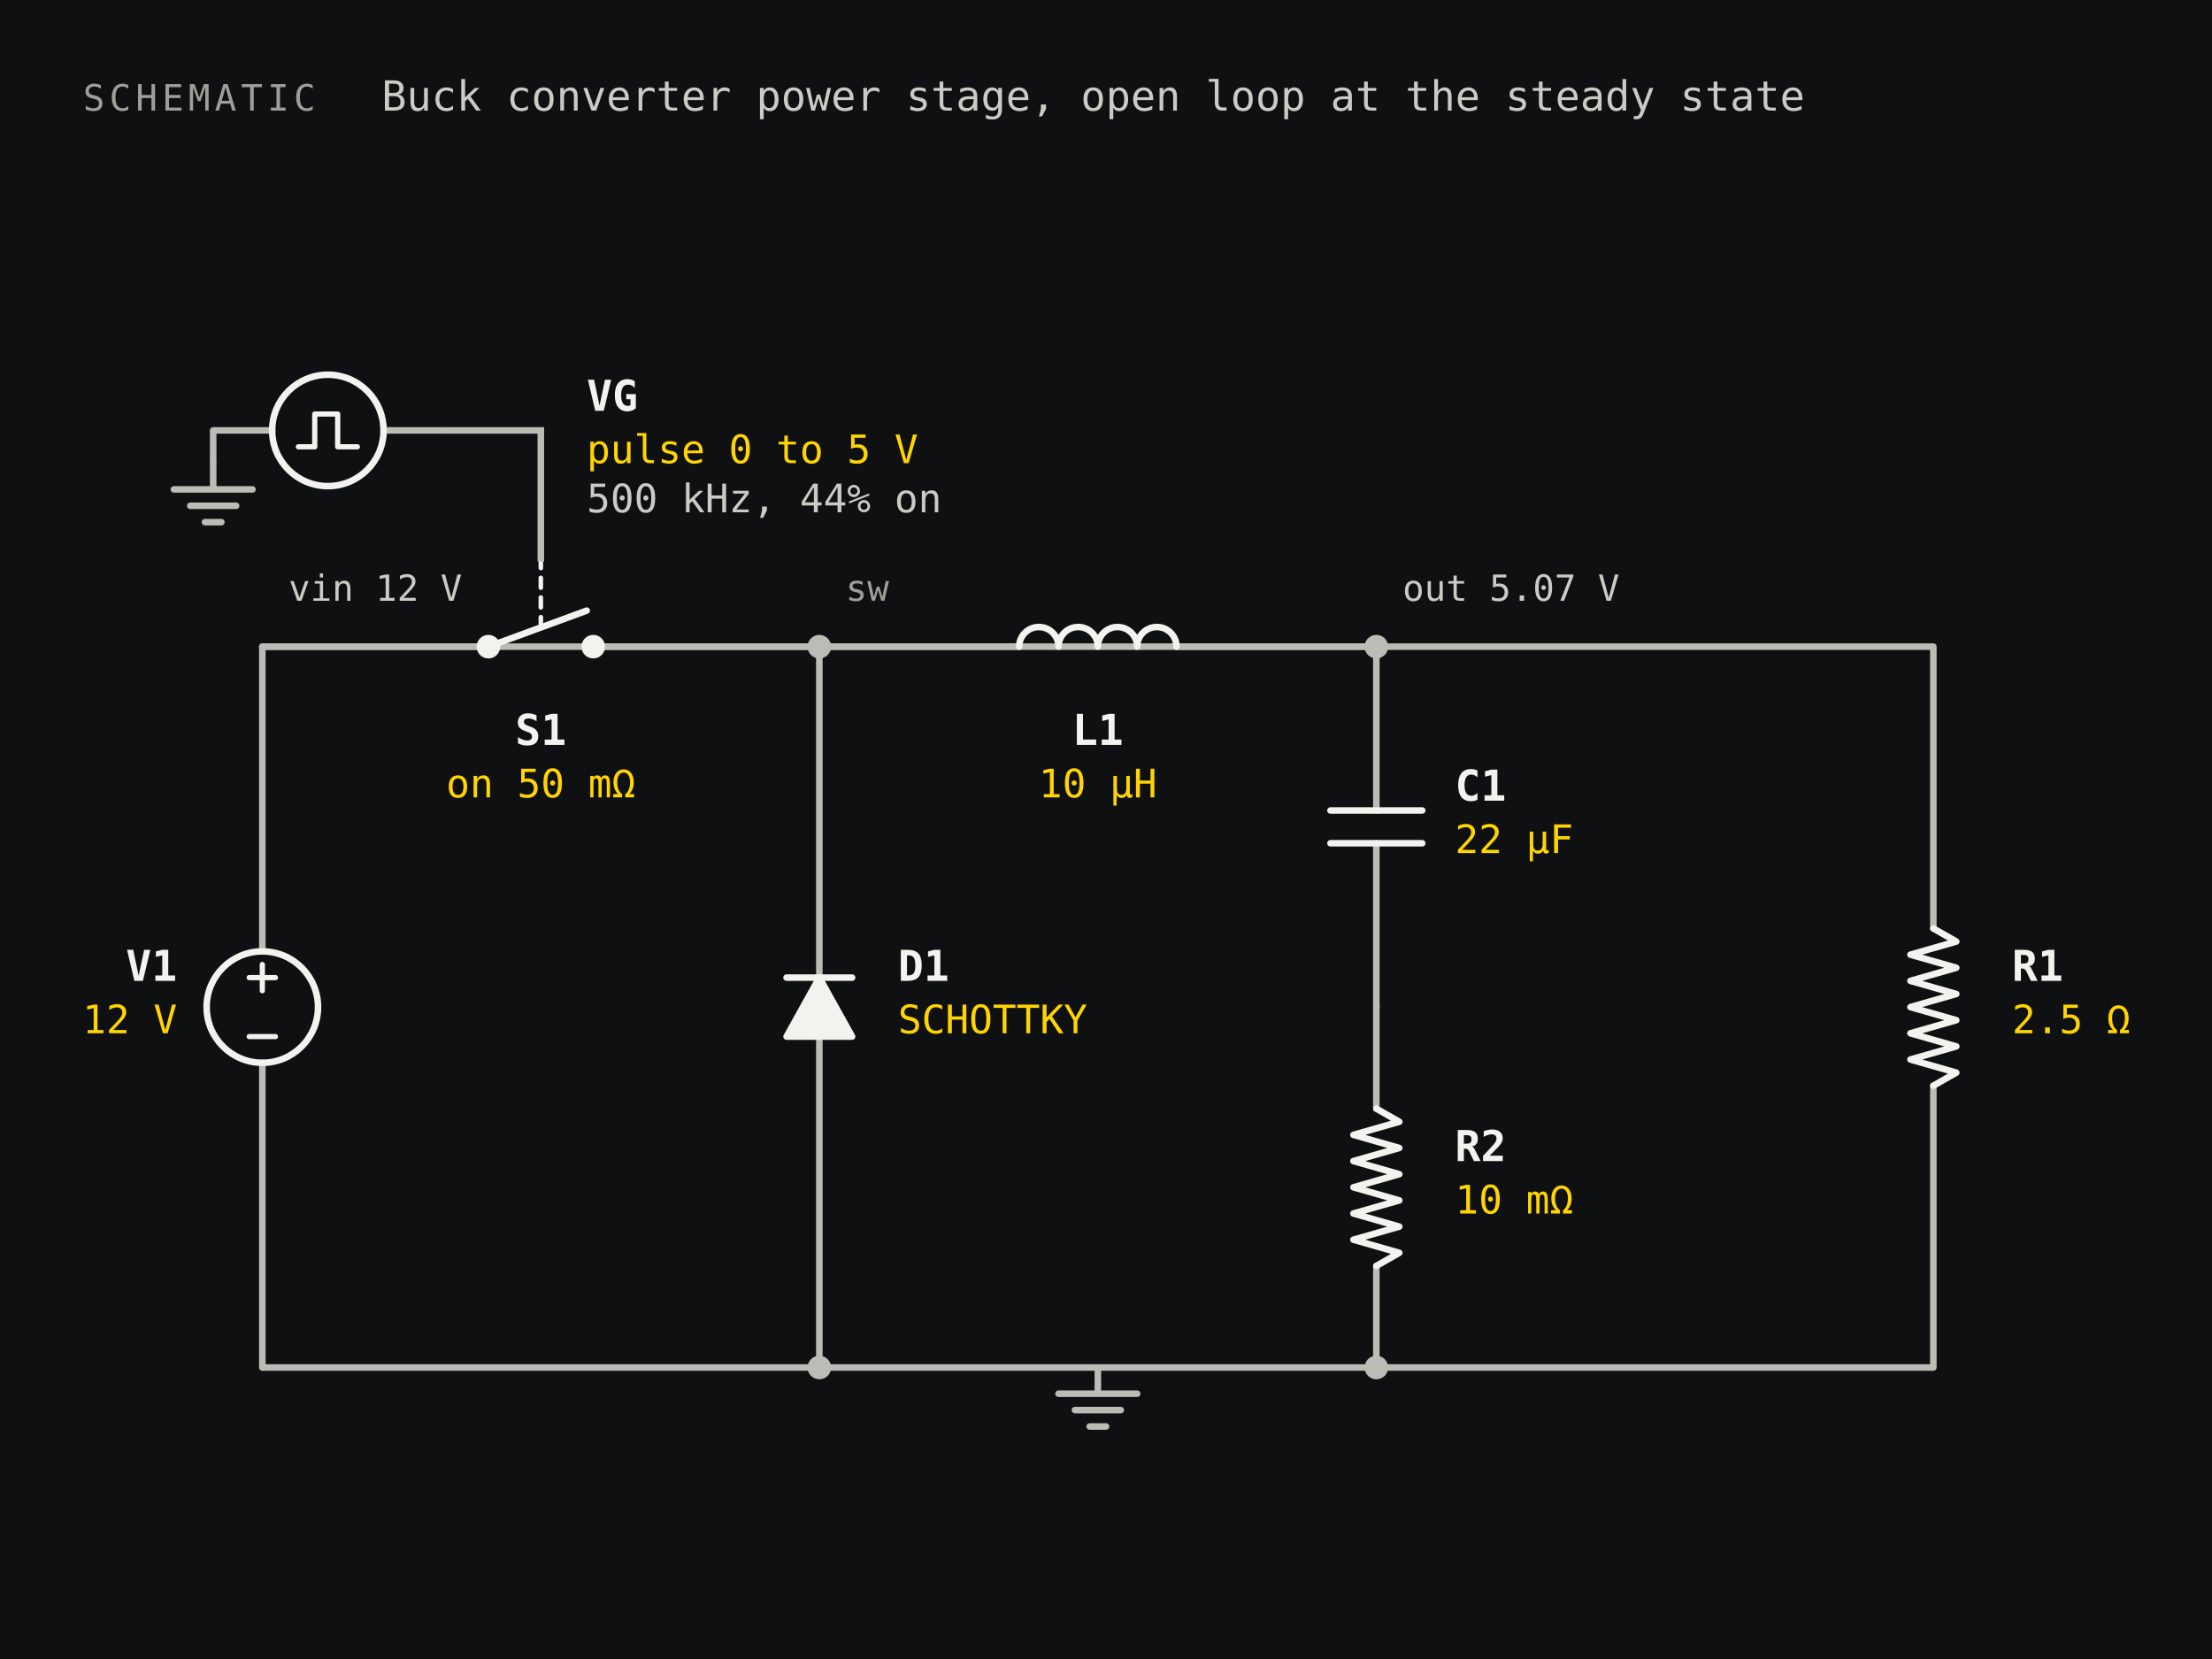
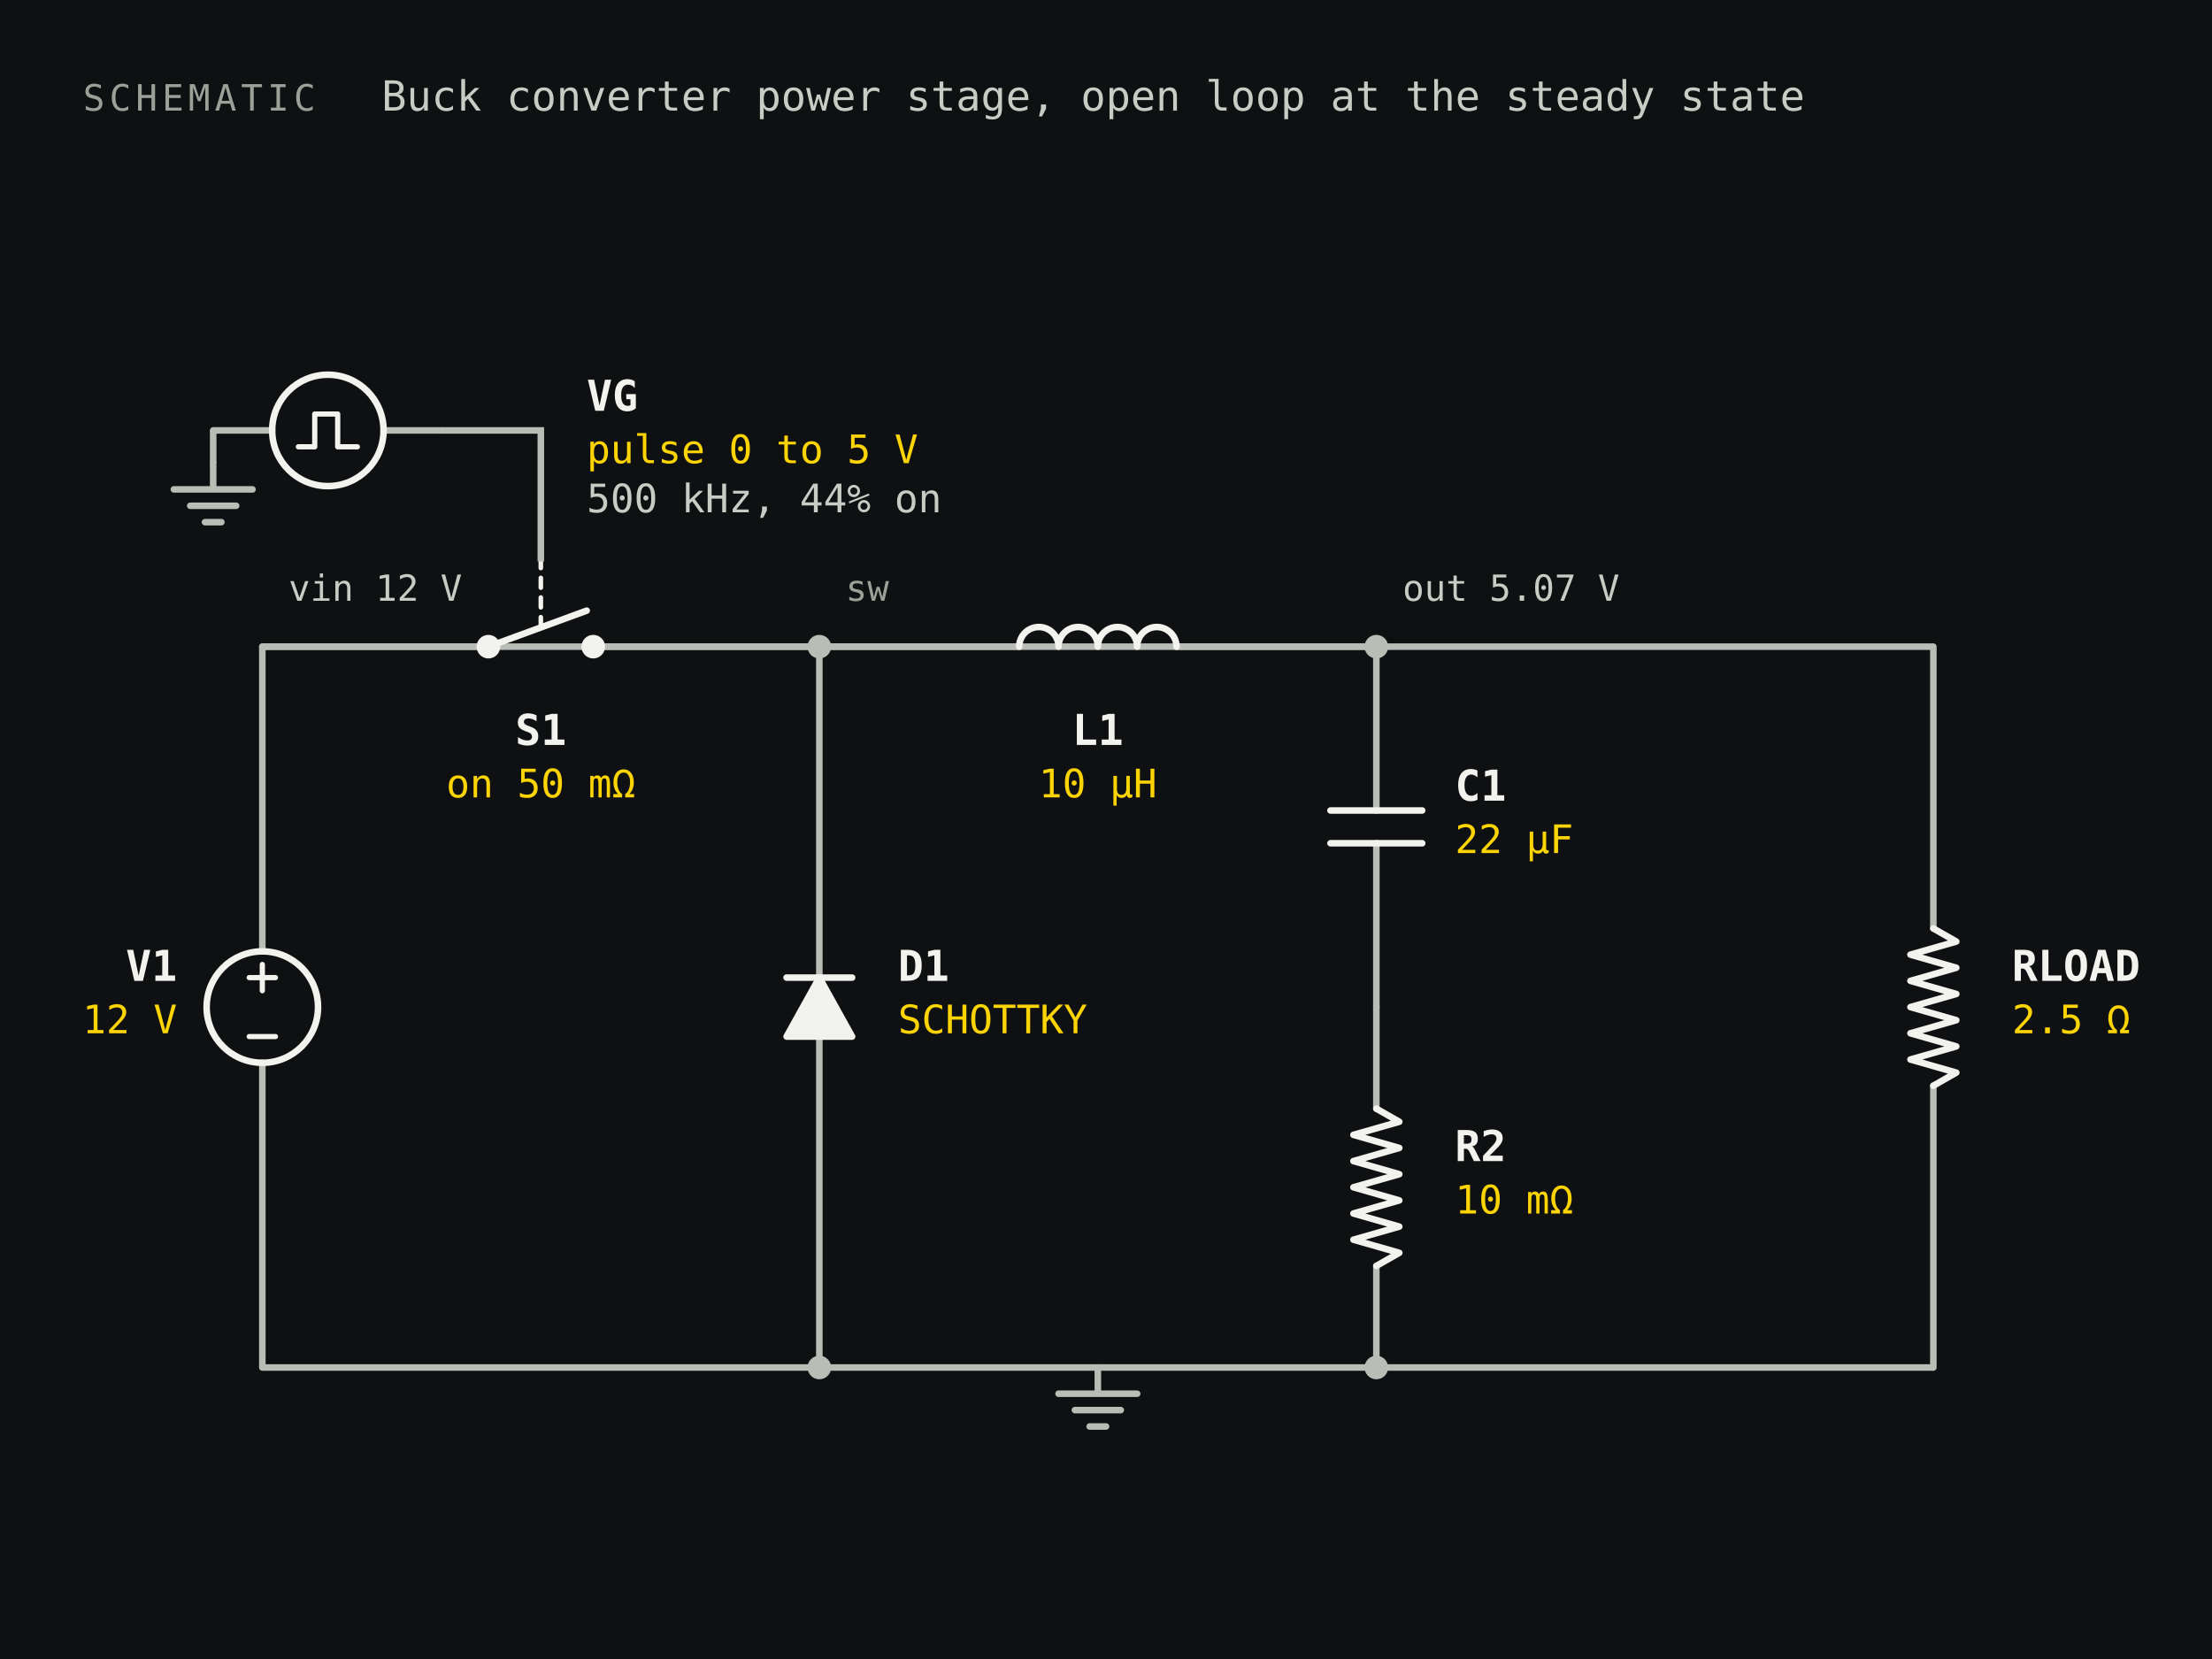
<svg xmlns="http://www.w3.org/2000/svg" viewBox="0 0 640 480" width="640" height="480" role="img" aria-label="Schematic of Buck converter power stage, open loop at the steady state duty cycle, drawn from the netlist." font-family="'IBM Plex Mono', ui-monospace, SFMono-Regular, Menlo, Consolas, monospace">
  <defs>
</defs>
  <rect width="640" height="480" fill="#0e1011" />
  <text x="24" y="32" font-size="10.5" fill="#9ca099" font-weight="500" letter-spacing="1.3">SCHEMATIC</text>
  <text x="110.4" y="32" font-size="12" fill="#c9ccc5">Buck converter power stage, open loop at the steady state </text>
  <g transform="translate(75.9 187.1) scale(0.948)">
    <path d="M0 0H510M0 220H510" stroke="#b9bdb6" stroke-width="2" fill="none" />
    <path d="M255 220v8M243 228h24M248 233h14M252.5 238h5" stroke="#b9bdb6" stroke-width="2" fill="none" stroke-linecap="round" />
    <g transform="translate(0 0) rotate(90)" fill="none" stroke="#f2f2ee" stroke-width="2" stroke-linejoin="round" stroke-linecap="round">
      <path d="M0 0H93M127 0H220" stroke="#b9bdb6" />
      <circle cx="110" r="17" />
      <path d="M97 0h8M101 -4v8M119 -4v8" stroke-width="1.6" />
    </g>
    <g transform="translate(0 0) rotate(0)" fill="none" stroke="#f2f2ee" stroke-width="2" stroke-linejoin="round" stroke-linecap="round">
      <path d="M0 0H69M101 0H170" stroke="#b9bdb6" />
      <circle cx="69" r="2.6" fill="#f2f2ee" />
      <circle cx="101" r="2.6" fill="#f2f2ee" />
      <path d="M69 0L99 -11" />
      <path d="M85 -6V-26" stroke-dasharray="3 3" stroke-width="1.4" />
    </g>
    <g transform="translate(170 0) rotate(0)" fill="none" stroke="#f2f2ee" stroke-width="2" stroke-linejoin="round" stroke-linecap="round">
      <path d="M0 0H61M109 0H170" stroke="#b9bdb6" />
      <path d="M61 0a6 6 0 0 1 12 0a6 6 0 0 1 12 0a6 6 0 0 1 12 0a6 6 0 0 1 12 0" />
    </g>
    <g transform="translate(170 0) rotate(90)" fill="none" stroke="#f2f2ee" stroke-width="2" stroke-linejoin="round" stroke-linecap="round">
      <path d="M0 0H101M119 0H220" stroke="#b9bdb6" />
      <path d="M119 -10L101 0L119 10Z" fill="#f2f2ee" />
      <path d="M101 -10V10" />
    </g>
    <circle cx="170" cy="0" r="3.6" fill="#b9bdb6" />
    <circle cx="170" cy="220" r="3.6" fill="#b9bdb6" />
    <g transform="translate(340 0) rotate(90)" fill="none" stroke="#f2f2ee" stroke-width="2" stroke-linejoin="round" stroke-linecap="round">
      <path d="M0 0H50M60 0H110" stroke="#b9bdb6" />
      <path d="M50 -14V14M60 -14V14" />
    </g>
    <g transform="translate(340 110) rotate(90)" fill="none" stroke="#f2f2ee" stroke-width="2" stroke-linejoin="round" stroke-linecap="round">
      <path d="M0 0H31M79 0H110" stroke="#b9bdb6" />
      <path d="M31 0L35 -7L39 7L43 -7L47 7L51 -7L55 7L59 -7L63 7L67 -7L71 7L75 -7L79 0" />
    </g>
    <circle cx="340" cy="0" r="3.6" fill="#b9bdb6" />
    <circle cx="340" cy="220" r="3.6" fill="#b9bdb6" />
    <g transform="translate(510 0) rotate(90)" fill="none" stroke="#f2f2ee" stroke-width="2" stroke-linejoin="round" stroke-linecap="round">
      <path d="M0 0H86M134 0H220" stroke="#b9bdb6" />
      <path d="M86 0L90 -7L94 7L98 -7L102 7L106 -7L110 7L114 -7L118 7L122 -7L126 7L130 -7L134 0" />
    </g>
    <path d="M85 -26L85 -66L55 -66" stroke="#b9bdb6" stroke-width="2" fill="none" />
    <g transform="translate(55 -66) rotate(180)" fill="none" stroke="#f2f2ee" stroke-width="2" stroke-linejoin="round" stroke-linecap="round">
      <path d="M0 0H18M52 0H70" stroke="#b9bdb6" />
      <circle cx="35" r="17" />
      <path d="M26 5H31V-5H38V5H44" stroke-width="1.6" transform="rotate(-180 35 0)" />
    </g>
    <path d="M-15 -66v10" stroke="#b9bdb6" stroke-width="2" />
    <path d="M-15 -56v8M-27 -48h24M-22 -43h14M-17.5 -38h5" stroke="#b9bdb6" stroke-width="2" fill="none" stroke-linecap="round" />
    <text x="-26" y="102" font-size="13" fill="#f2f2ee" text-anchor="end" font-weight="600">V1</text>
    <text x="-26" y="118" font-size="12" fill="#ffd400" text-anchor="end">12 V</text>
    <text x="85" y="30" font-size="13" fill="#f2f2ee" text-anchor="middle" font-weight="600">S1</text>
    <text x="85" y="46" font-size="12" fill="#ffd400" text-anchor="middle">on 50 mΩ</text>
    <text x="255" y="30" font-size="13" fill="#f2f2ee" text-anchor="middle" font-weight="600">L1</text>
    <text x="255" y="46" font-size="12" fill="#ffd400" text-anchor="middle">10 µH</text>
    <text x="194" y="102" font-size="13" fill="#f2f2ee" text-anchor="start" font-weight="600">D1</text>
    <text x="194" y="118" font-size="12" fill="#ffd400" text-anchor="start">SCHOTTKY</text>
    <text x="364" y="47" font-size="13" fill="#f2f2ee" text-anchor="start" font-weight="600">C1</text>
    <text x="364" y="63" font-size="12" fill="#ffd400" text-anchor="start">22 µF</text>
    <text x="364" y="157" font-size="13" fill="#f2f2ee" text-anchor="start" font-weight="600">R2</text>
    <text x="364" y="173" font-size="12" fill="#ffd400" text-anchor="start">10 mΩ</text>
-     <text x="534" y="102" font-size="13" fill="#f2f2ee" text-anchor="start" font-weight="600">R1</text>
+     <text x="534" y="102" font-size="13" fill="#f2f2ee" text-anchor="start" font-weight="600">RLOAD</text>
    <text x="534" y="118" font-size="12" fill="#ffd400" text-anchor="start">2.5 Ω</text>
    <text x="99" y="-72" font-size="13" fill="#f2f2ee" text-anchor="start" font-weight="600">VG</text>
    <text x="99" y="-56" font-size="12" fill="#ffd400" text-anchor="start">pulse 0 to 5 V</text>
    <text x="99" y="-41" font-size="12" fill="#c9ccc5" text-anchor="start">500 kHz, 44% on</text>
    <text x="8" y="-14" font-size="11" fill="#c9ccc5">vin 12 V</text>
    <text x="178" y="-14" font-size="11" fill="#9ca099">sw</text>
    <text x="348" y="-14" font-size="11" fill="#c9ccc5">out 5.07 V</text>
  </g>
</svg>
